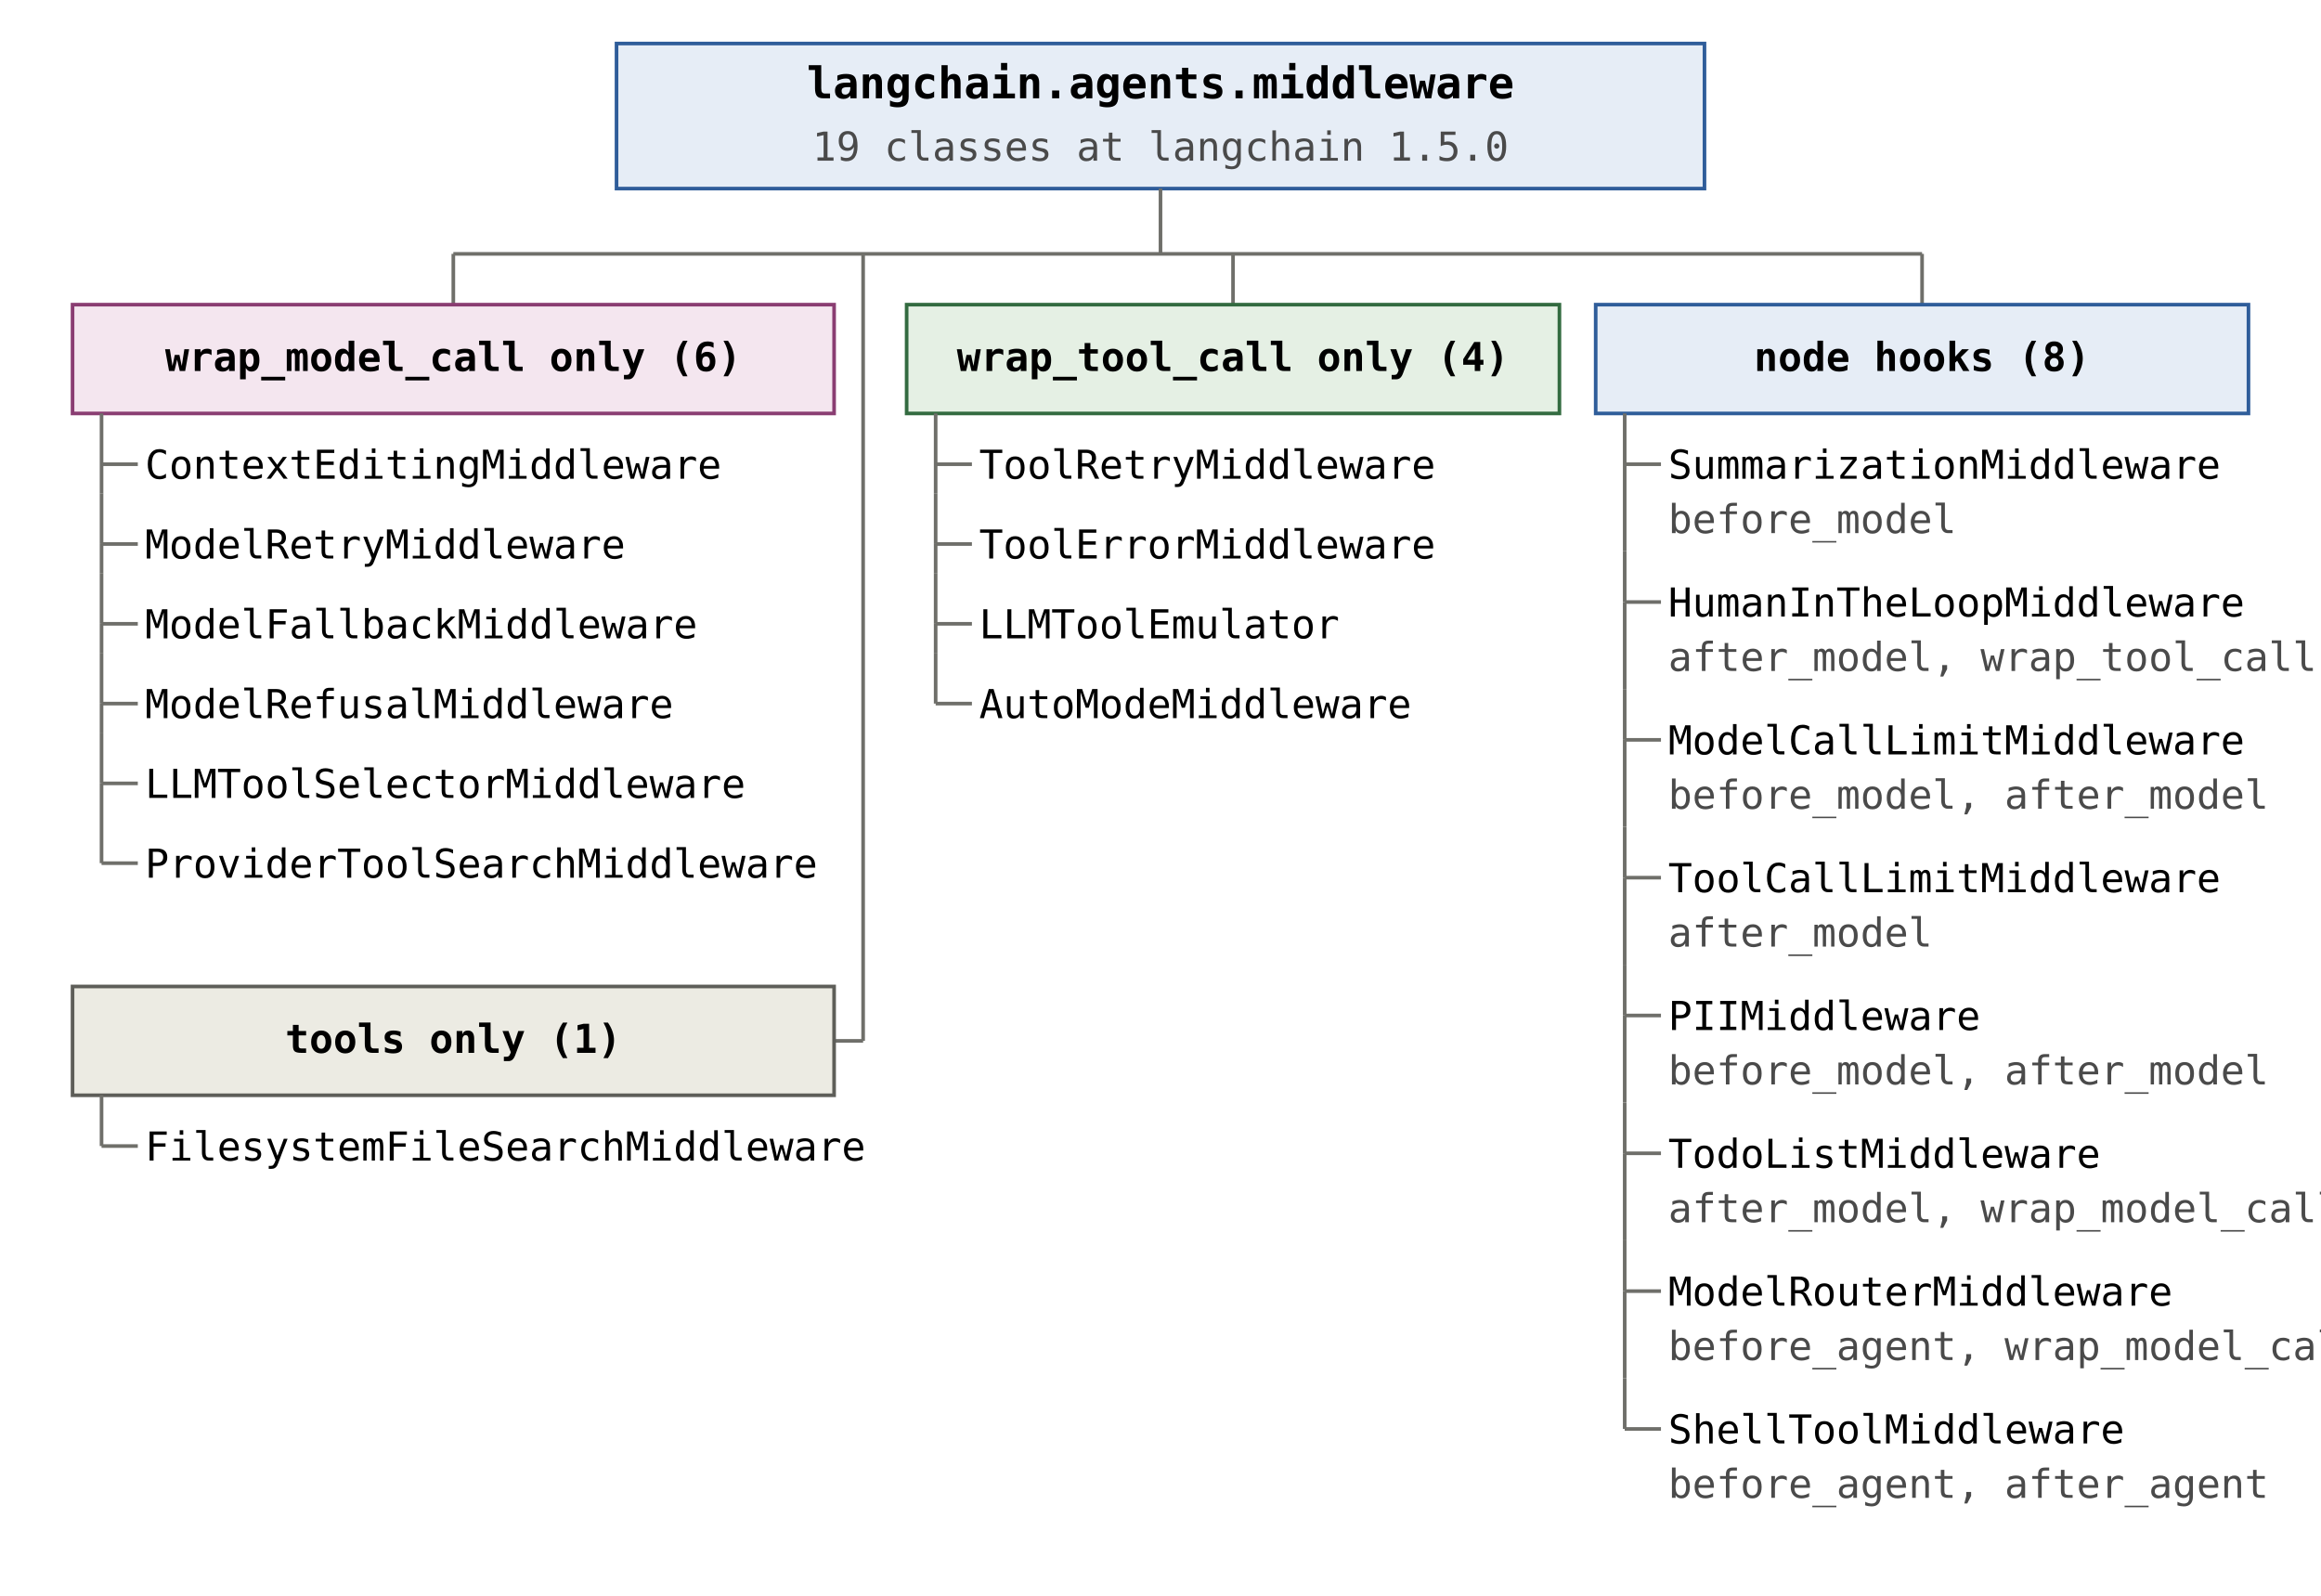
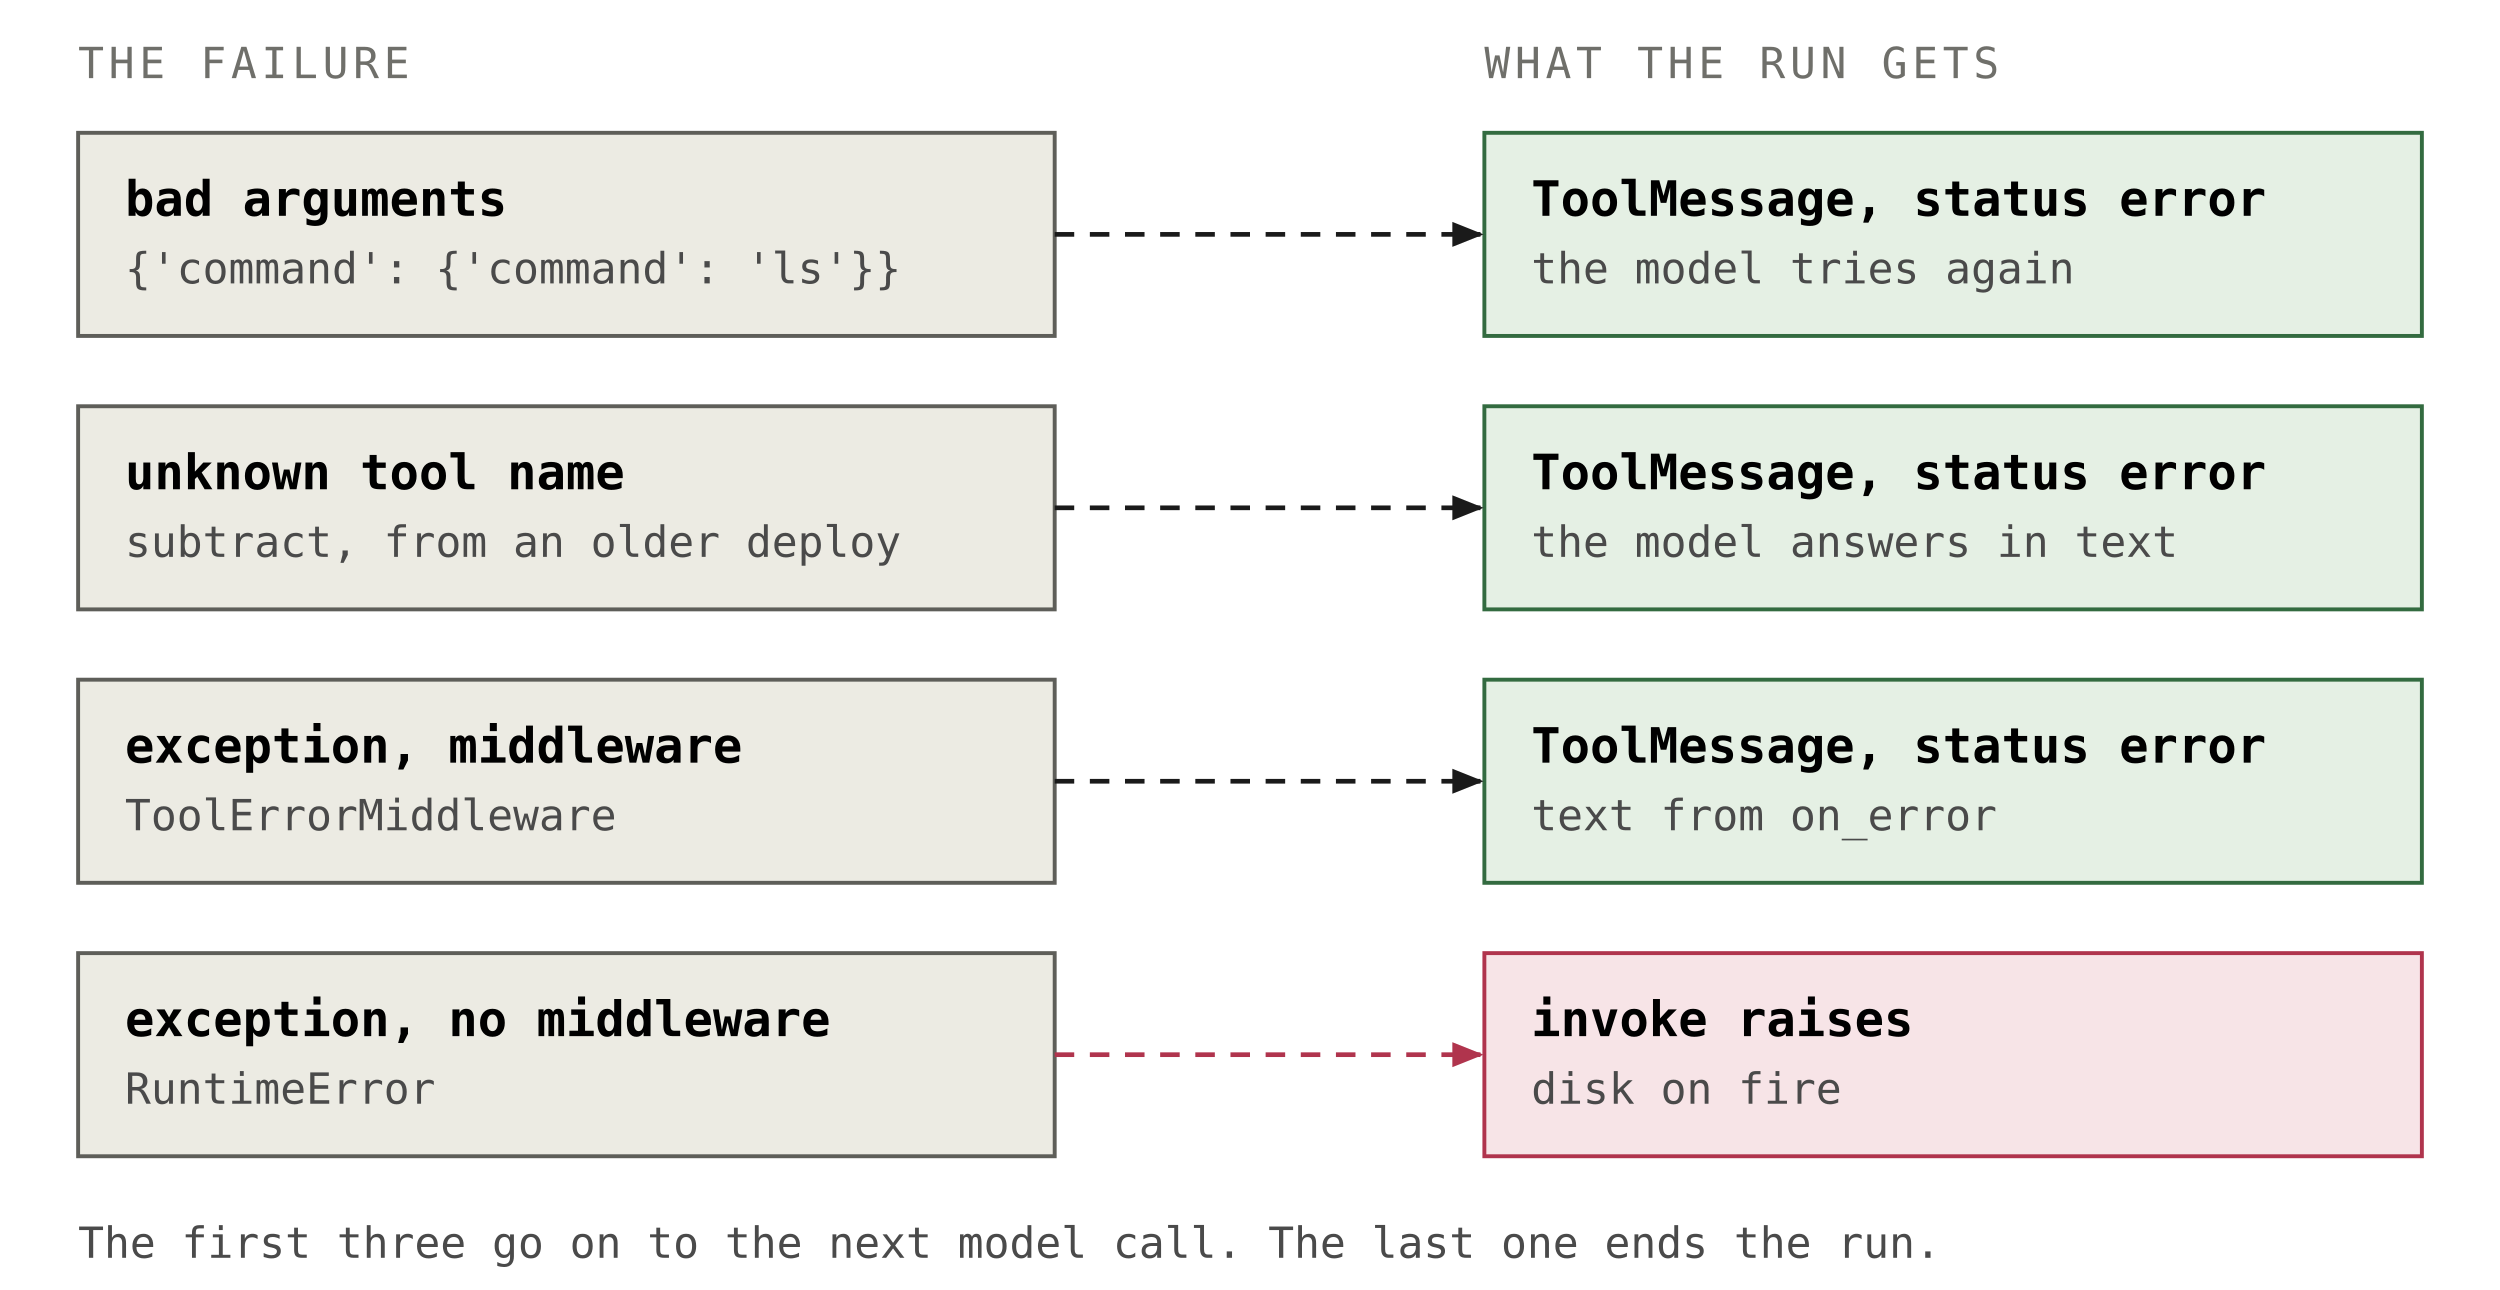
- <svg xmlns="http://www.w3.org/2000/svg" viewBox="0 0 640 440" role="img" aria-labelledby="fig-3-4-title fig-3-4-desc" font-family="JetBrains Mono, ui-monospace, monospace">
-   <rect x="170" y="12" width="300" height="40" fill="var(--m-blue-fill, #e6edf6)" stroke="var(--m-blue-ink, #2f5d9a)" />
-   <text x="320" y="27.1" font-size="12" text-anchor="middle" font-weight="700">langchain.agents.middleware</text>
-   <text x="320" y="44.3" font-size="11" text-anchor="middle" class="m-serif" fill="var(--m-ink-soft, #4a4a4a)">19 classes at langchain 1.5.0</text>
-   <line x1="125" y1="70" x2="530" y2="70" stroke="var(--m-ink-mute, #6f6f6a)" stroke-width="1" />
-   <line x1="320" y1="52" x2="320" y2="70" stroke="var(--m-ink-mute, #6f6f6a)" stroke-width="1" />
-   <line x1="125" y1="70" x2="125" y2="84" stroke="var(--m-ink-mute, #6f6f6a)" stroke-width="1" />
-   <rect x="20" y="84" width="210" height="30" fill="var(--m-plum-fill, #f4e6ef)" stroke="var(--m-plum-ink, #8a3d72)" />
-   <text x="125" y="102.3" font-size="11" text-anchor="middle" font-weight="700">wrap_model_call only (6)</text>
-   <line x1="28" y1="114" x2="28" y2="128" stroke="var(--m-ink-mute, #6f6f6a)" stroke-width="1" />
-   <line x1="28" y1="128" x2="38" y2="128" stroke="var(--m-ink-mute, #6f6f6a)" stroke-width="1" />
-   <text x="40" y="132" font-size="11">ContextEditingMiddleware</text>
-   <line x1="28" y1="128" x2="28" y2="136" stroke="var(--m-ink-mute, #6f6f6a)" stroke-width="1" />
-   <line x1="28" y1="136" x2="28" y2="150" stroke="var(--m-ink-mute, #6f6f6a)" stroke-width="1" />
-   <line x1="28" y1="150" x2="38" y2="150" stroke="var(--m-ink-mute, #6f6f6a)" stroke-width="1" />
-   <text x="40" y="154" font-size="11">ModelRetryMiddleware</text>
-   <line x1="28" y1="150" x2="28" y2="158" stroke="var(--m-ink-mute, #6f6f6a)" stroke-width="1" />
-   <line x1="28" y1="158" x2="28" y2="172" stroke="var(--m-ink-mute, #6f6f6a)" stroke-width="1" />
-   <line x1="28" y1="172" x2="38" y2="172" stroke="var(--m-ink-mute, #6f6f6a)" stroke-width="1" />
-   <text x="40" y="176" font-size="11">ModelFallbackMiddleware</text>
-   <line x1="28" y1="172" x2="28" y2="180" stroke="var(--m-ink-mute, #6f6f6a)" stroke-width="1" />
-   <line x1="28" y1="180" x2="28" y2="194" stroke="var(--m-ink-mute, #6f6f6a)" stroke-width="1" />
-   <line x1="28" y1="194" x2="38" y2="194" stroke="var(--m-ink-mute, #6f6f6a)" stroke-width="1" />
-   <text x="40" y="198" font-size="11">ModelRefusalMiddleware</text>
-   <line x1="28" y1="194" x2="28" y2="202" stroke="var(--m-ink-mute, #6f6f6a)" stroke-width="1" />
-   <line x1="28" y1="202" x2="28" y2="216" stroke="var(--m-ink-mute, #6f6f6a)" stroke-width="1" />
-   <line x1="28" y1="216" x2="38" y2="216" stroke="var(--m-ink-mute, #6f6f6a)" stroke-width="1" />
-   <text x="40" y="220" font-size="11">LLMToolSelectorMiddleware</text>
-   <line x1="28" y1="216" x2="28" y2="224" stroke="var(--m-ink-mute, #6f6f6a)" stroke-width="1" />
-   <line x1="28" y1="224" x2="28" y2="238" stroke="var(--m-ink-mute, #6f6f6a)" stroke-width="1" />
-   <line x1="28" y1="238" x2="38" y2="238" stroke="var(--m-ink-mute, #6f6f6a)" stroke-width="1" />
-   <text x="40" y="242" font-size="11">ProviderToolSearchMiddleware</text>
-   <line x1="340" y1="70" x2="340" y2="84" stroke="var(--m-ink-mute, #6f6f6a)" stroke-width="1" />
-   <rect x="250" y="84" width="180" height="30" fill="var(--m-green-fill, #e5f0e4)" stroke="var(--m-green-ink, #336b40)" />
-   <text x="340" y="102.3" font-size="11" text-anchor="middle" font-weight="700">wrap_tool_call only (4)</text>
-   <line x1="258" y1="114" x2="258" y2="128" stroke="var(--m-ink-mute, #6f6f6a)" stroke-width="1" />
-   <line x1="258" y1="128" x2="268" y2="128" stroke="var(--m-ink-mute, #6f6f6a)" stroke-width="1" />
-   <text x="270" y="132" font-size="11">ToolRetryMiddleware</text>
-   <line x1="258" y1="128" x2="258" y2="136" stroke="var(--m-ink-mute, #6f6f6a)" stroke-width="1" />
-   <line x1="258" y1="136" x2="258" y2="150" stroke="var(--m-ink-mute, #6f6f6a)" stroke-width="1" />
-   <line x1="258" y1="150" x2="268" y2="150" stroke="var(--m-ink-mute, #6f6f6a)" stroke-width="1" />
-   <text x="270" y="154" font-size="11">ToolErrorMiddleware</text>
-   <line x1="258" y1="150" x2="258" y2="158" stroke="var(--m-ink-mute, #6f6f6a)" stroke-width="1" />
-   <line x1="258" y1="158" x2="258" y2="172" stroke="var(--m-ink-mute, #6f6f6a)" stroke-width="1" />
-   <line x1="258" y1="172" x2="268" y2="172" stroke="var(--m-ink-mute, #6f6f6a)" stroke-width="1" />
-   <text x="270" y="176" font-size="11">LLMToolEmulator</text>
-   <line x1="258" y1="172" x2="258" y2="180" stroke="var(--m-ink-mute, #6f6f6a)" stroke-width="1" />
-   <line x1="258" y1="180" x2="258" y2="194" stroke="var(--m-ink-mute, #6f6f6a)" stroke-width="1" />
-   <line x1="258" y1="194" x2="268" y2="194" stroke="var(--m-ink-mute, #6f6f6a)" stroke-width="1" />
-   <text x="270" y="198" font-size="11">AutoModeMiddleware</text>
-   <line x1="530" y1="70" x2="530" y2="84" stroke="var(--m-ink-mute, #6f6f6a)" stroke-width="1" />
-   <rect x="440" y="84" width="180" height="30" fill="var(--m-blue-fill, #e6edf6)" stroke="var(--m-blue-ink, #2f5d9a)" />
-   <text x="530" y="102.3" font-size="11" text-anchor="middle" font-weight="700">node hooks (8)</text>
-   <line x1="448" y1="114" x2="448" y2="128" stroke="var(--m-ink-mute, #6f6f6a)" stroke-width="1" />
-   <line x1="448" y1="128" x2="458" y2="128" stroke="var(--m-ink-mute, #6f6f6a)" stroke-width="1" />
-   <text x="460" y="132" font-size="11">SummarizationMiddleware</text>
-   <text x="460" y="147" font-size="11" class="m-serif" fill="var(--m-ink-soft, #4a4a4a)">before_model</text>
-   <line x1="448" y1="128" x2="448" y2="152" stroke="var(--m-ink-mute, #6f6f6a)" stroke-width="1" />
-   <line x1="448" y1="152" x2="448" y2="166" stroke="var(--m-ink-mute, #6f6f6a)" stroke-width="1" />
-   <line x1="448" y1="166" x2="458" y2="166" stroke="var(--m-ink-mute, #6f6f6a)" stroke-width="1" />
-   <text x="460" y="170" font-size="11">HumanInTheLoopMiddleware</text>
-   <text x="460" y="185" font-size="11" class="m-serif" fill="var(--m-ink-soft, #4a4a4a)">after_model, wrap_tool_call</text>
-   <line x1="448" y1="166" x2="448" y2="190" stroke="var(--m-ink-mute, #6f6f6a)" stroke-width="1" />
-   <line x1="448" y1="190" x2="448" y2="204" stroke="var(--m-ink-mute, #6f6f6a)" stroke-width="1" />
-   <line x1="448" y1="204" x2="458" y2="204" stroke="var(--m-ink-mute, #6f6f6a)" stroke-width="1" />
-   <text x="460" y="208" font-size="11">ModelCallLimitMiddleware</text>
-   <text x="460" y="223" font-size="11" class="m-serif" fill="var(--m-ink-soft, #4a4a4a)">before_model, after_model</text>
-   <line x1="448" y1="204" x2="448" y2="228" stroke="var(--m-ink-mute, #6f6f6a)" stroke-width="1" />
-   <line x1="448" y1="228" x2="448" y2="242" stroke="var(--m-ink-mute, #6f6f6a)" stroke-width="1" />
-   <line x1="448" y1="242" x2="458" y2="242" stroke="var(--m-ink-mute, #6f6f6a)" stroke-width="1" />
-   <text x="460" y="246" font-size="11">ToolCallLimitMiddleware</text>
-   <text x="460" y="261" font-size="11" class="m-serif" fill="var(--m-ink-soft, #4a4a4a)">after_model</text>
-   <line x1="448" y1="242" x2="448" y2="266" stroke="var(--m-ink-mute, #6f6f6a)" stroke-width="1" />
-   <line x1="448" y1="266" x2="448" y2="280" stroke="var(--m-ink-mute, #6f6f6a)" stroke-width="1" />
-   <line x1="448" y1="280" x2="458" y2="280" stroke="var(--m-ink-mute, #6f6f6a)" stroke-width="1" />
-   <text x="460" y="284" font-size="11">PIIMiddleware</text>
-   <text x="460" y="299" font-size="11" class="m-serif" fill="var(--m-ink-soft, #4a4a4a)">before_model, after_model</text>
-   <line x1="448" y1="280" x2="448" y2="304" stroke="var(--m-ink-mute, #6f6f6a)" stroke-width="1" />
-   <line x1="448" y1="304" x2="448" y2="318" stroke="var(--m-ink-mute, #6f6f6a)" stroke-width="1" />
-   <line x1="448" y1="318" x2="458" y2="318" stroke="var(--m-ink-mute, #6f6f6a)" stroke-width="1" />
-   <text x="460" y="322" font-size="11">TodoListMiddleware</text>
-   <text x="460" y="337" font-size="11" class="m-serif" fill="var(--m-ink-soft, #4a4a4a)">after_model, wrap_model_call</text>
-   <line x1="448" y1="318" x2="448" y2="342" stroke="var(--m-ink-mute, #6f6f6a)" stroke-width="1" />
-   <line x1="448" y1="342" x2="448" y2="356" stroke="var(--m-ink-mute, #6f6f6a)" stroke-width="1" />
-   <line x1="448" y1="356" x2="458" y2="356" stroke="var(--m-ink-mute, #6f6f6a)" stroke-width="1" />
-   <text x="460" y="360" font-size="11">ModelRouterMiddleware</text>
-   <text x="460" y="375" font-size="11" class="m-serif" fill="var(--m-ink-soft, #4a4a4a)">before_agent, wrap_model_call</text>
-   <line x1="448" y1="356" x2="448" y2="380" stroke="var(--m-ink-mute, #6f6f6a)" stroke-width="1" />
-   <line x1="448" y1="380" x2="448" y2="394" stroke="var(--m-ink-mute, #6f6f6a)" stroke-width="1" />
-   <line x1="448" y1="394" x2="458" y2="394" stroke="var(--m-ink-mute, #6f6f6a)" stroke-width="1" />
-   <text x="460" y="398" font-size="11">ShellToolMiddleware</text>
-   <text x="460" y="413" font-size="11" class="m-serif" fill="var(--m-ink-soft, #4a4a4a)">before_agent, after_agent</text>
-   <line x1="238" y1="70" x2="238" y2="287" stroke="var(--m-ink-mute, #6f6f6a)" stroke-width="1" />
-   <line x1="230" y1="287" x2="238" y2="287" stroke="var(--m-ink-mute, #6f6f6a)" stroke-width="1" />
-   <rect x="20" y="272" width="210" height="30" fill="var(--m-grey-fill, #ecebe3)" stroke="var(--m-grey-ink, #5e5e59)" />
-   <text x="125" y="290.3" font-size="11" text-anchor="middle" font-weight="700">tools only (1)</text>
-   <line x1="28" y1="302" x2="28" y2="316" stroke="var(--m-ink-mute, #6f6f6a)" stroke-width="1" />
-   <line x1="28" y1="316" x2="38" y2="316" stroke="var(--m-ink-mute, #6f6f6a)" stroke-width="1" />
-   <text x="40" y="320" font-size="11">FilesystemFileSearchMiddleware</text>
+ <svg xmlns="http://www.w3.org/2000/svg" viewBox="0 0 640 330" role="img" aria-labelledby="fig-3-4-title fig-3-4-desc" font-family="JetBrains Mono, ui-monospace, monospace">
+   <defs>
+     <marker id="fig-3-4-head-ink" viewBox="0 0 10 10" refX="9" refY="5" markerWidth="8" markerHeight="8" markerUnits="userSpaceOnUse" orient="auto-start-reverse">
+       <path d="M0 1 L10 5 L0 9 z" fill="var(--m-ink, #1a1a1a)" />
+     </marker>
+     <marker id="fig-3-4-head-rose" viewBox="0 0 10 10" refX="9" refY="5" markerWidth="8" markerHeight="8" markerUnits="userSpaceOnUse" orient="auto-start-reverse">
+       <path d="M0 1 L10 5 L0 9 z" fill="var(--m-rose-ink, #b0344d)" />
+     </marker>
+   </defs>
+   <text x="20" y="20" font-size="11" letter-spacing="1.2" fill="var(--m-ink-mute, #6f6f6a)">THE FAILURE</text>
+   <text x="380" y="20" font-size="11" letter-spacing="1.2" fill="var(--m-ink-mute, #6f6f6a)">WHAT THE RUN GETS</text>
+   <rect x="20" y="34" width="250" height="52" fill="var(--m-grey-fill, #ecebe3)" stroke="var(--m-grey-ink, #5e5e59)" />
+   <text x="32" y="55.25" font-size="12.5" font-weight="700">bad arguments</text>
+   <text x="32" y="72.55" font-size="11" class="m-serif" fill="var(--m-ink-soft, #4a4a4a)">{'command': {'command': 'ls'}}</text>
+   <rect x="380" y="34" width="240" height="52" fill="var(--m-green-fill, #e5f0e4)" stroke="var(--m-green-ink, #336b40)" />
+   <text x="392" y="55.25" font-size="12.5" font-weight="700">ToolMessage, status error</text>
+   <text x="392" y="72.55" font-size="11" class="m-serif" fill="var(--m-ink-soft, #4a4a4a)">the model tries again</text>
+   <line x1="270" y1="60" x2="379" y2="60" stroke="var(--m-ink, #1a1a1a)" stroke-width="1.2" stroke-dasharray="5 4" marker-end="url(#fig-3-4-head-ink)" />
+   <rect x="20" y="104" width="250" height="52" fill="var(--m-grey-fill, #ecebe3)" stroke="var(--m-grey-ink, #5e5e59)" />
+   <text x="32" y="125.25" font-size="12.5" font-weight="700">unknown tool name</text>
+   <text x="32" y="142.55" font-size="11" class="m-serif" fill="var(--m-ink-soft, #4a4a4a)">subtract, from an older deploy</text>
+   <rect x="380" y="104" width="240" height="52" fill="var(--m-green-fill, #e5f0e4)" stroke="var(--m-green-ink, #336b40)" />
+   <text x="392" y="125.25" font-size="12.5" font-weight="700">ToolMessage, status error</text>
+   <text x="392" y="142.55" font-size="11" class="m-serif" fill="var(--m-ink-soft, #4a4a4a)">the model answers in text</text>
+   <line x1="270" y1="130" x2="379" y2="130" stroke="var(--m-ink, #1a1a1a)" stroke-width="1.2" stroke-dasharray="5 4" marker-end="url(#fig-3-4-head-ink)" />
+   <rect x="20" y="174" width="250" height="52" fill="var(--m-grey-fill, #ecebe3)" stroke="var(--m-grey-ink, #5e5e59)" />
+   <text x="32" y="195.25" font-size="12.5" font-weight="700">exception, middleware</text>
+   <text x="32" y="212.55" font-size="11" class="m-serif" fill="var(--m-ink-soft, #4a4a4a)">ToolErrorMiddleware</text>
+   <rect x="380" y="174" width="240" height="52" fill="var(--m-green-fill, #e5f0e4)" stroke="var(--m-green-ink, #336b40)" />
+   <text x="392" y="195.25" font-size="12.5" font-weight="700">ToolMessage, status error</text>
+   <text x="392" y="212.55" font-size="11" class="m-serif" fill="var(--m-ink-soft, #4a4a4a)">text from on_error</text>
+   <line x1="270" y1="200" x2="379" y2="200" stroke="var(--m-ink, #1a1a1a)" stroke-width="1.2" stroke-dasharray="5 4" marker-end="url(#fig-3-4-head-ink)" />
+   <rect x="20" y="244" width="250" height="52" fill="var(--m-grey-fill, #ecebe3)" stroke="var(--m-grey-ink, #5e5e59)" />
+   <text x="32" y="265.25" font-size="12.5" font-weight="700">exception, no middleware</text>
+   <text x="32" y="282.55" font-size="11" class="m-serif" fill="var(--m-ink-soft, #4a4a4a)">RuntimeError</text>
+   <rect x="380" y="244" width="240" height="52" fill="var(--m-rose-fill, #f7e4e7)" stroke="var(--m-rose-ink, #b0344d)" />
+   <text x="392" y="265.25" font-size="12.5" font-weight="700">invoke raises</text>
+   <text x="392" y="282.55" font-size="11" class="m-serif" fill="var(--m-ink-soft, #4a4a4a)">disk on fire</text>
+   <line x1="270" y1="270" x2="379" y2="270" stroke="var(--m-rose-ink, #b0344d)" stroke-width="1.2" stroke-dasharray="5 4" marker-end="url(#fig-3-4-head-rose)" />
+   <text x="20" y="322" font-size="11" class="m-serif" fill="var(--m-ink-soft, #4a4a4a)">The first three go on to the next model call. The last one ends the run.</text>
</svg>
